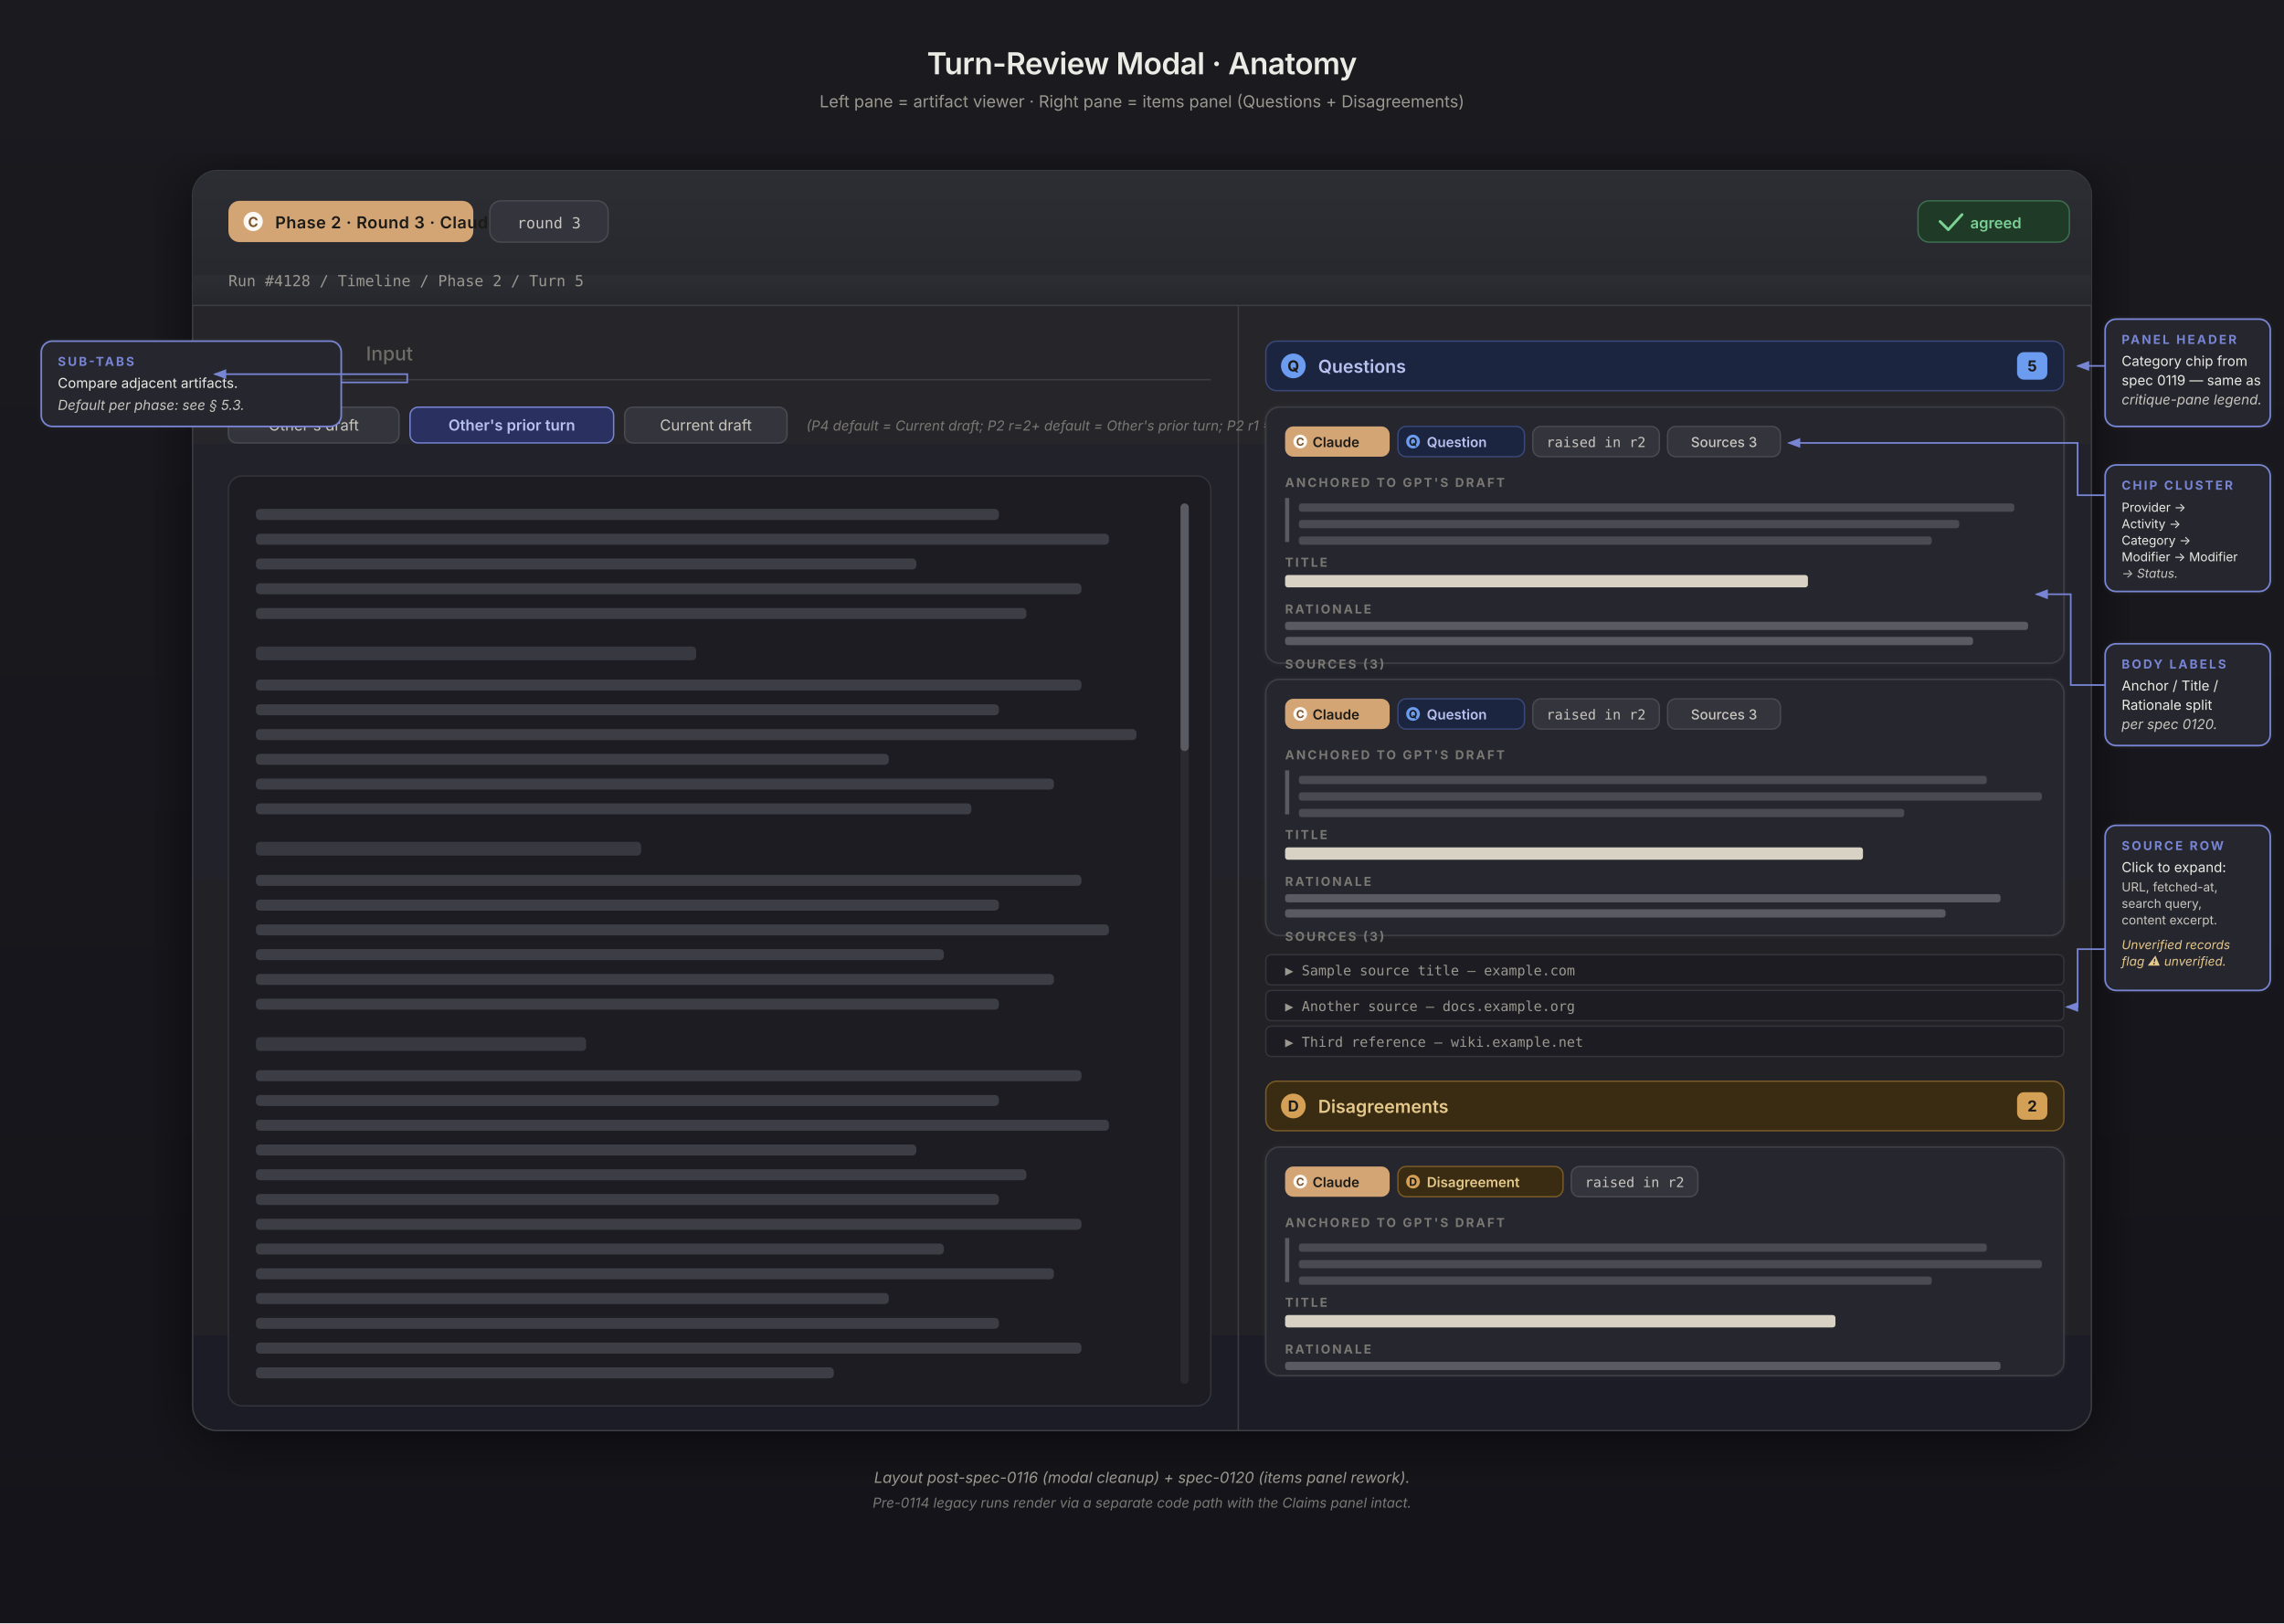
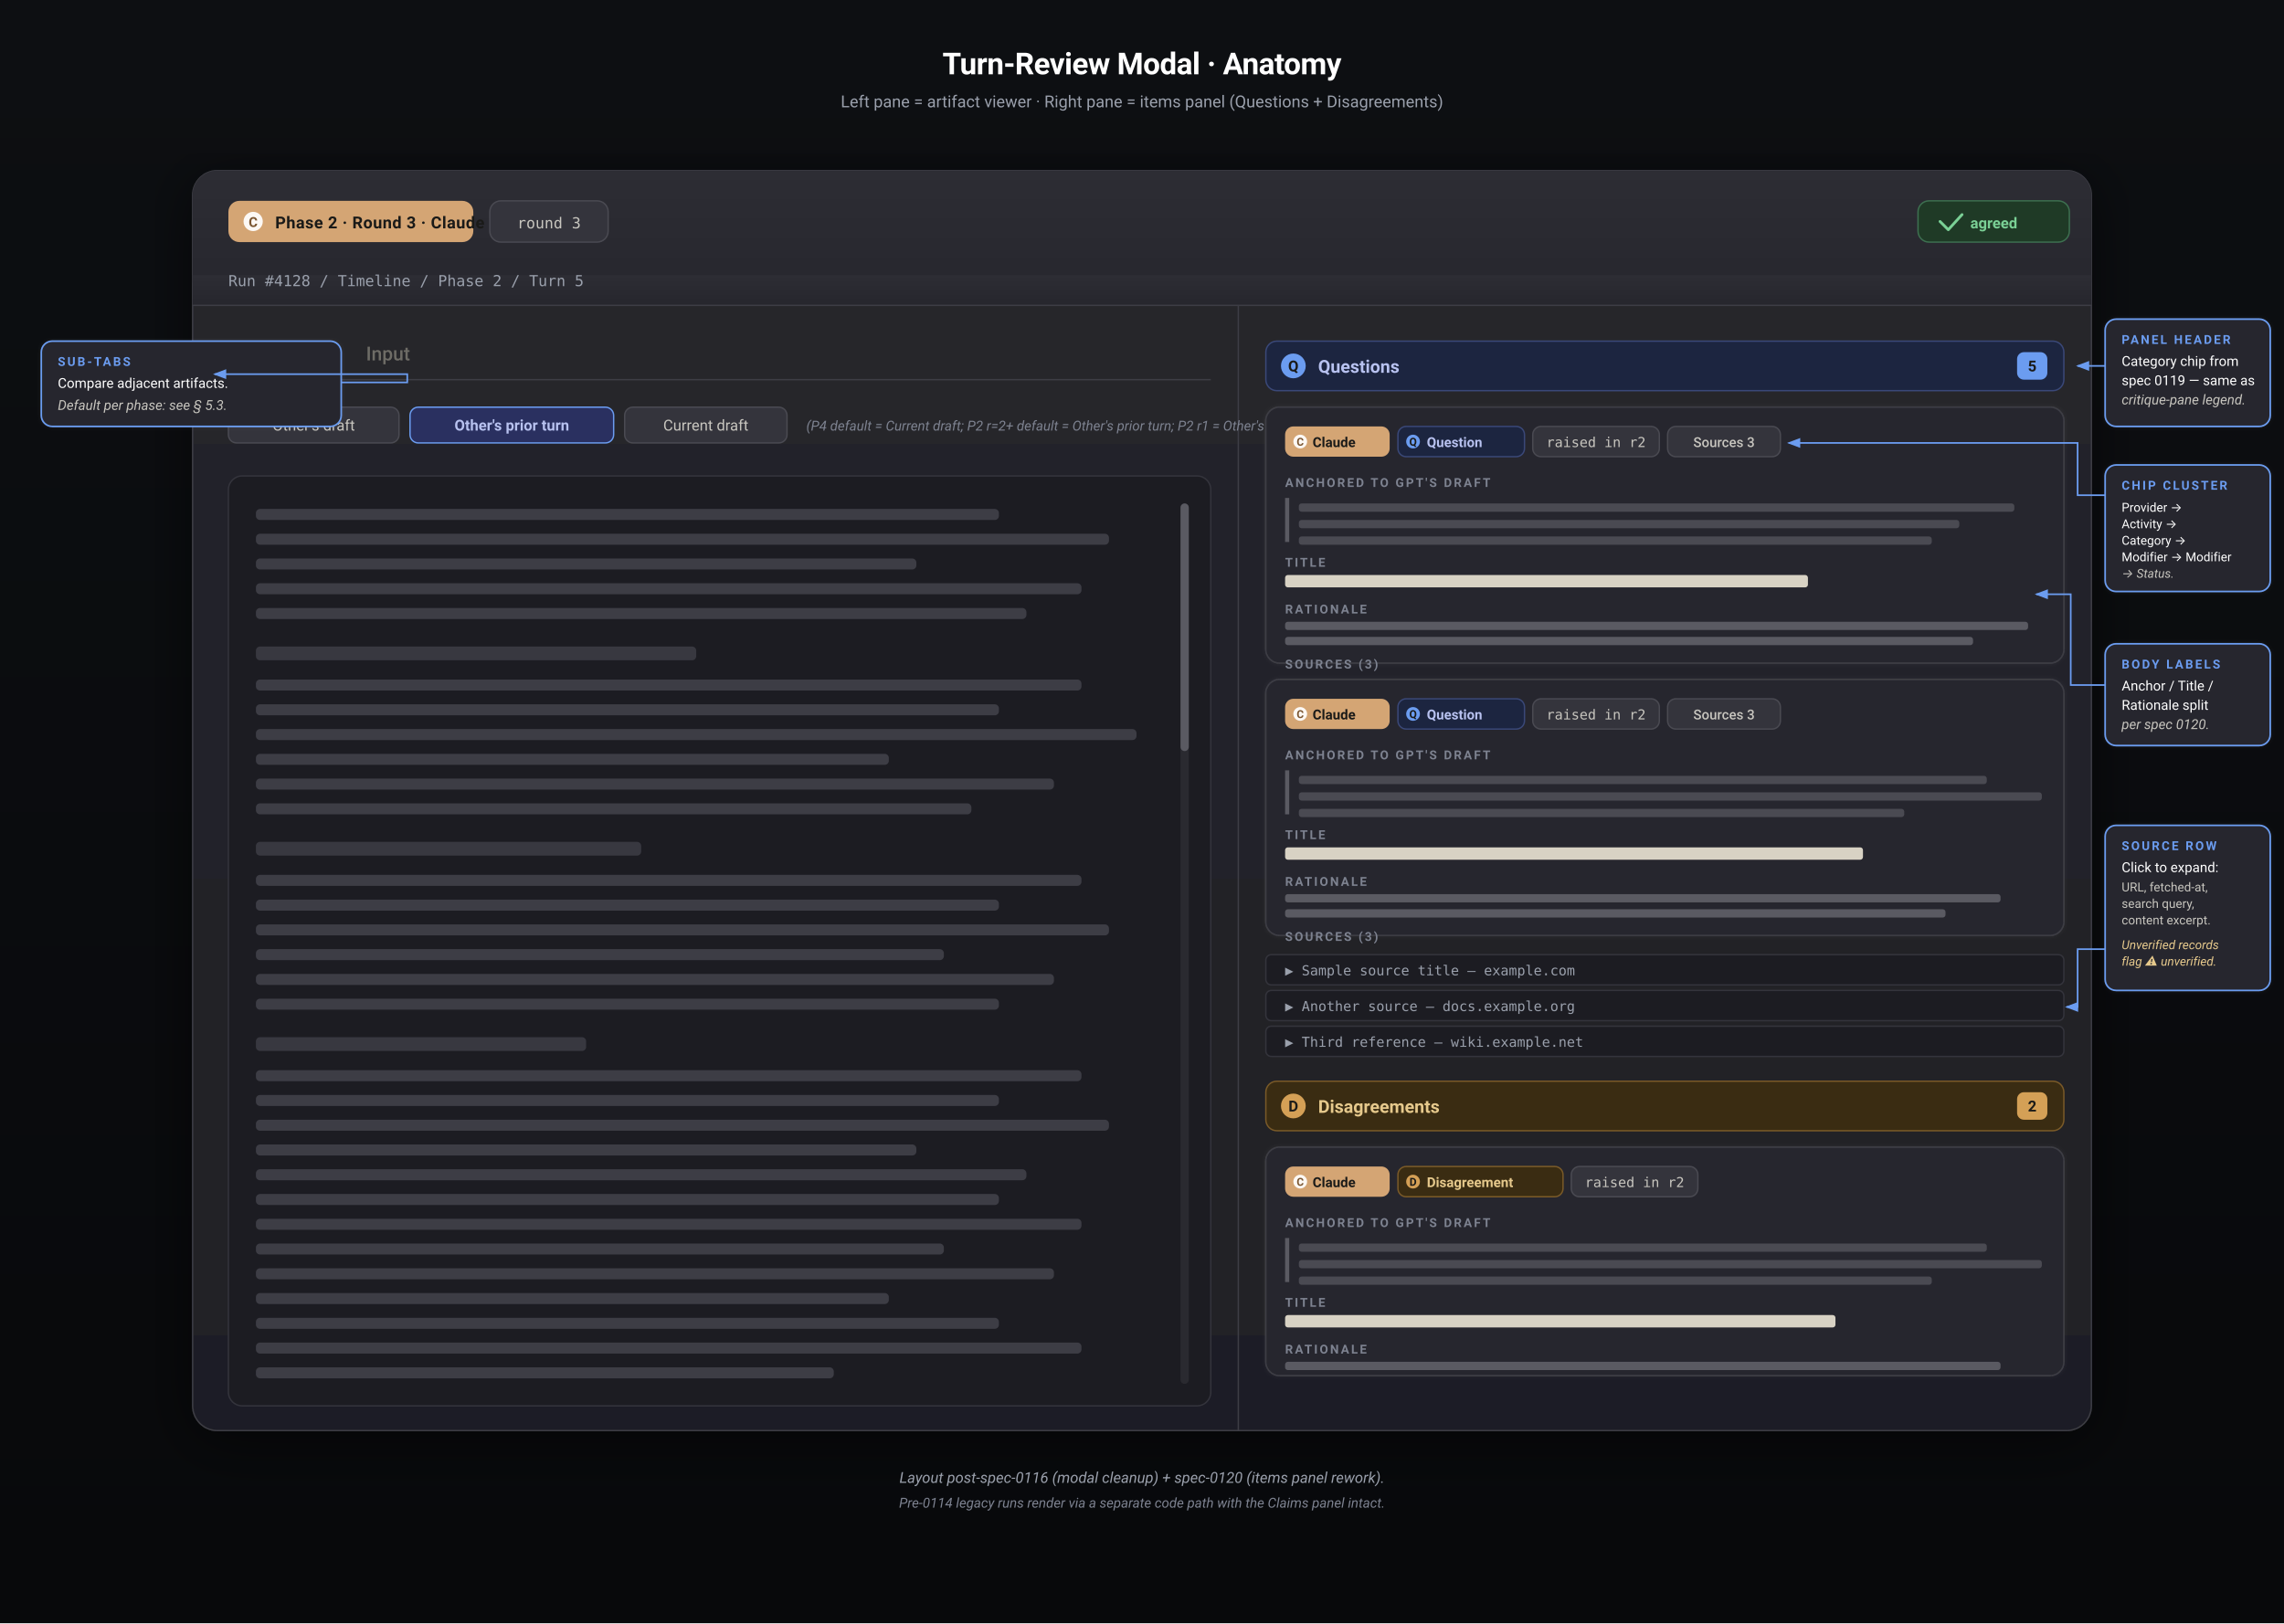
- <svg xmlns="http://www.w3.org/2000/svg" viewBox="0 0 1660 1180" font-family="Inter, system-ui, -apple-system, sans-serif">
+ <svg xmlns="http://www.w3.org/2000/svg" viewBox="0 0 1660 1180" font-family="Roboto Flex, Roboto, system-ui, -apple-system, sans-serif">
  <defs>
    <filter id="cardShadow" x="-4%" y="-4%" width="108%" height="116%">
      <feDropShadow dx="0" dy="0" stdDeviation="1.5" flood-color="#ffffff" flood-opacity="0.06" />
    </filter>
    <filter id="modalShadow" x="-2%" y="-2%" width="104%" height="106%">
      <feDropShadow dx="0" dy="6" stdDeviation="22" flood-color="#000000" flood-opacity="0.55" />
    </filter>
    <linearGradient id="bgGrad" x1="0" y1="0" x2="0" y2="1">
-       <stop offset="0%" stop-color="#1a1a1f" />
-       <stop offset="100%" stop-color="#14141a" />
+       <stop offset="0%" stop-color="#0d0f12" />
+       <stop offset="100%" stop-color="#08090b" />
    </linearGradient>
    <linearGradient id="modalSurface" x1="0" y1="0" x2="0" y2="1">
      <stop offset="0%" stop-color="#26262d" />
      <stop offset="100%" stop-color="#1f1f25" />
    </linearGradient>
    <linearGradient id="modalHeaderSurface" x1="0" y1="0" x2="0" y2="1">
      <stop offset="0%" stop-color="#2d2d34" />
      <stop offset="100%" stop-color="#26262d" />
    </linearGradient>
    <marker id="arrowCallout" markerWidth="8" markerHeight="8" refX="7" refY="3" orient="auto">
-       <path d="M0,0 L0,6 L8,3 z" fill="#7785d4" />
+       <path d="M0,0 L0,6 L8,3 z" fill="#6b9cf0" />
    </marker>
  </defs>
  <rect width="1660" height="1180" fill="url(#bgGrad)" />
-   <text x="830" y="54" text-anchor="middle" font-size="22" font-weight="600" fill="#ebebe5" letter-spacing="-0.3">Turn-Review Modal · Anatomy</text>
-   <text x="830" y="78" text-anchor="middle" font-size="12" fill="#9a988f">Left pane = artifact viewer · Right pane = items panel (Questions + Disagreements)</text>
+   <text x="830" y="54" text-anchor="middle" font-size="22" font-weight="600" fill="#ffffff" letter-spacing="-0.3">Turn-Review Modal · Anatomy</text>
+   <text x="830" y="78" text-anchor="middle" font-size="12" fill="#9aa0ac">Left pane = artifact viewer · Right pane = items panel (Questions + Disagreements)</text>
  <rect x="140" y="124" width="1380" height="916" rx="18" fill="url(#modalSurface)" stroke="#3d3d45" stroke-width="1" filter="url(#modalShadow)" />
  <rect x="140" y="124" width="1380" height="98" rx="18" fill="url(#modalHeaderSurface)" />
  <rect x="140" y="200" width="1380" height="22" fill="url(#modalHeaderSurface)" />
  <line x1="140" y1="222" x2="1520" y2="222" stroke="#3d3d45" stroke-width="1" />
  <g>
    <rect x="166" y="146" width="178" height="30" rx="8" fill="#d4a574" />
    <circle cx="184" cy="161" r="7" fill="rgba(255,255,255,0.92)" />
    <text x="184" y="165" text-anchor="middle" font-size="10" font-weight="700" fill="#7a5530">C</text>
    <text x="200" y="166" font-size="12" font-weight="600" fill="#1a1a18" letter-spacing="0.3">Phase 2 · Round 3 · Claude</text>
  </g>
  <g>
    <rect x="356" y="146" width="86" height="30" rx="8" fill="#34343c" stroke="#4a4a52" />
    <text x="399" y="166" text-anchor="middle" font-size="11" font-family="monospace" fill="#c8c6bf">round 3</text>
  </g>
  <g>
    <rect x="1394" y="146" width="110" height="30" rx="8" fill="#1f3a26" stroke="#3d7050" />
    <path d="M1410,161 L1416,167 L1426,156" stroke="#7ad095" stroke-width="2" stroke-linecap="round" stroke-linejoin="round" fill="none" />
    <text x="1432" y="166" font-size="11" font-weight="600" fill="#7ad095">agreed</text>
  </g>
-   <text x="166" y="208" font-size="11" font-family="monospace" fill="#9a988f">Run #4128 / Timeline / Phase 2 / Turn 5</text>
+   <text x="166" y="208" font-size="11" font-family="monospace" fill="#9aa0ac">Run #4128 / Timeline / Phase 2 / Turn 5</text>
  <line x1="900" y1="222" x2="900" y2="1040" stroke="#3d3d45" stroke-width="1" />
  <g>
-     <text x="166" y="262" font-size="14" font-weight="600" fill="#ebebe5">Original</text>
-     <line x1="160" y1="276" x2="242" y2="276" stroke="#7785d4" stroke-width="2.5" />
+     <text x="166" y="262" font-size="14" font-weight="600" fill="#ffffff">Original</text>
+     <line x1="160" y1="276" x2="242" y2="276" stroke="#6b9cf0" stroke-width="2.5" />
    <text x="266" y="262" font-size="14" font-weight="500" fill="#6e6c66">Input</text>
    <line x1="160" y1="276" x2="880" y2="276" stroke="#3d3d45" stroke-width="1" />
  </g>
  <g>
    <rect x="166" y="296" width="124" height="26" rx="6" fill="#34343c" stroke="#4a4a52" />
    <text x="228" y="313" text-anchor="middle" font-size="11" fill="#c8c6bf">Other's draft</text>
-     <rect x="298" y="296" width="148" height="26" rx="6" fill="#2a3060" stroke="#7785d4" />
+     <rect x="298" y="296" width="148" height="26" rx="6" fill="#2a3060" stroke="#6b9cf0" />
    <text x="372" y="313" text-anchor="middle" font-size="11" font-weight="600" fill="#b8c2f0">Other's prior turn</text>
    <rect x="454" y="296" width="118" height="26" rx="6" fill="#34343c" stroke="#4a4a52" />
    <text x="513" y="313" text-anchor="middle" font-size="11" fill="#c8c6bf">Current draft</text>
-     <text x="586" y="313" font-size="10" font-style="italic" fill="#7a7873">(P4 default = Current draft; P2 r=2+ default = Other's prior turn; P2 r1 = Other's draft)</text>
+     <text x="586" y="313" font-size="10" font-style="italic" fill="#7d8290">(P4 default = Current draft; P2 r=2+ default = Other's prior turn; P2 r1 = Other's draft)</text>
  </g>
  <g>
    <rect x="166" y="346" width="714" height="676" rx="10" fill="#1c1c22" stroke="#34343c" />
    <g fill="#3d3d45">
      <rect x="186" y="370" width="540" height="8" rx="3" />
      <rect x="186" y="388" width="620" height="8" rx="3" />
      <rect x="186" y="406" width="480" height="8" rx="3" />
      <rect x="186" y="424" width="600" height="8" rx="3" />
      <rect x="186" y="442" width="560" height="8" rx="3" />
      <rect x="186" y="470" width="320" height="10" rx="3" opacity="0.85" />
      <rect x="186" y="494" width="600" height="8" rx="3" />
      <rect x="186" y="512" width="540" height="8" rx="3" />
      <rect x="186" y="530" width="640" height="8" rx="3" />
      <rect x="186" y="548" width="460" height="8" rx="3" />
      <rect x="186" y="566" width="580" height="8" rx="3" />
      <rect x="186" y="584" width="520" height="8" rx="3" />
      <rect x="186" y="612" width="280" height="10" rx="3" opacity="0.85" />
      <rect x="186" y="636" width="600" height="8" rx="3" />
      <rect x="186" y="654" width="540" height="8" rx="3" />
      <rect x="186" y="672" width="620" height="8" rx="3" />
      <rect x="186" y="690" width="500" height="8" rx="3" />
      <rect x="186" y="708" width="580" height="8" rx="3" />
      <rect x="186" y="726" width="540" height="8" rx="3" />
      <rect x="186" y="754" width="240" height="10" rx="3" opacity="0.85" />
      <rect x="186" y="778" width="600" height="8" rx="3" />
      <rect x="186" y="796" width="540" height="8" rx="3" />
      <rect x="186" y="814" width="620" height="8" rx="3" />
      <rect x="186" y="832" width="480" height="8" rx="3" />
      <rect x="186" y="850" width="560" height="8" rx="3" />
      <rect x="186" y="868" width="540" height="8" rx="3" />
      <rect x="186" y="886" width="600" height="8" rx="3" />
      <rect x="186" y="904" width="500" height="8" rx="3" />
      <rect x="186" y="922" width="580" height="8" rx="3" />
      <rect x="186" y="940" width="460" height="8" rx="3" />
      <rect x="186" y="958" width="540" height="8" rx="3" />
      <rect x="186" y="976" width="600" height="8" rx="3" />
      <rect x="186" y="994" width="420" height="8" rx="3" />
    </g>
    <rect x="858" y="366" width="6" height="640" rx="3" fill="#2a2a30" />
    <rect x="858" y="366" width="6" height="180" rx="3" fill="#5a5a62" />
  </g>
  <g>
    <rect x="920" y="248" width="580" height="36" rx="8" fill="#1c2540" stroke="#3a4878" />
    <circle cx="940" cy="266" r="9" fill="#6b9cf0" />
    <text x="940" y="270" text-anchor="middle" font-size="11" font-weight="700" fill="#1a1a18">Q</text>
    <text x="958" y="271" font-size="13" font-weight="600" fill="#b8c2f0">Questions</text>
    <rect x="1466" y="256" width="22" height="20" rx="5" fill="#6b9cf0" />
    <text x="1477" y="270" text-anchor="middle" font-size="11" font-weight="700" fill="#1a1a18">5</text>
  </g>
  <g>
    <rect x="920" y="296" width="580" height="186" rx="10" fill="#26262d" stroke="#3d3d45" filter="url(#cardShadow)" />
    <g>
      <rect x="934" y="310" width="76" height="22" rx="6" fill="#d4a574" />
      <circle cx="945" cy="321" r="5" fill="rgba(255,255,255,0.92)" />
      <text x="945" y="324" text-anchor="middle" font-size="8" font-weight="700" fill="#7a5530">C</text>
      <text x="954" y="325" font-size="10" font-weight="600" fill="#1a1a18">Claude</text>
      <rect x="1016" y="310" width="92" height="22" rx="6" fill="#1c2540" stroke="#3a4878" />
      <circle cx="1027" cy="321" r="5" fill="#6b9cf0" />
      <text x="1027" y="324" text-anchor="middle" font-size="8" font-weight="700" fill="#1a1a18">Q</text>
      <text x="1037" y="325" font-size="10" font-weight="600" fill="#b8c2f0">Question</text>
      <rect x="1114" y="310" width="92" height="22" rx="6" fill="#34343c" stroke="#4a4a52" />
      <text x="1160" y="325" text-anchor="middle" font-size="10" font-family="monospace" fill="#c8c6bf">raised in r2</text>
      <rect x="1212" y="310" width="82" height="22" rx="6" fill="#34343c" stroke="#4a4a52" />
      <text x="1253" y="325" text-anchor="middle" font-size="10" font-weight="500" fill="#c8c6bf">Sources 3</text>
    </g>
-     <text x="934" y="354" font-size="9" font-weight="700" fill="#7a7873" letter-spacing="1.4">ANCHORED TO GPT'S DRAFT</text>
+     <text x="934" y="354" font-size="9" font-weight="700" fill="#7d8290" letter-spacing="1.4">ANCHORED TO GPT'S DRAFT</text>
    <rect x="934" y="362" width="3" height="32" fill="#5a5a62" />
    <g fill="#4a4a52">
      <rect x="944" y="366" width="520" height="6" rx="2" />
      <rect x="944" y="378" width="480" height="6" rx="2" />
      <rect x="944" y="390" width="460" height="6" rx="2" />
    </g>
-     <text x="934" y="412" font-size="9" font-weight="700" fill="#7a7873" letter-spacing="1.4">TITLE</text>
+     <text x="934" y="412" font-size="9" font-weight="700" fill="#7d8290" letter-spacing="1.4">TITLE</text>
    <rect x="934" y="418" width="380" height="9" rx="2" fill="#d8d2c4" />
-     <text x="934" y="446" font-size="9" font-weight="700" fill="#7a7873" letter-spacing="1.4">RATIONALE</text>
+     <text x="934" y="446" font-size="9" font-weight="700" fill="#7d8290" letter-spacing="1.4">RATIONALE</text>
    <g fill="#5a5a62">
      <rect x="934" y="452" width="540" height="6" rx="2" />
      <rect x="934" y="463" width="500" height="6" rx="2" />
    </g>
-     <text x="934" y="486" font-size="9" font-weight="700" fill="#7a7873" letter-spacing="1.4">SOURCES (3)</text>
+     <text x="934" y="486" font-size="9" font-weight="700" fill="#7d8290" letter-spacing="1.4">SOURCES (3)</text>
  </g>
  <g>
    <rect x="920" y="494" width="580" height="186" rx="10" fill="#26262d" stroke="#3d3d45" filter="url(#cardShadow)" />
    <g>
      <rect x="934" y="508" width="76" height="22" rx="6" fill="#d4a574" />
      <circle cx="945" cy="519" r="5" fill="rgba(255,255,255,0.92)" />
      <text x="945" y="522" text-anchor="middle" font-size="8" font-weight="700" fill="#7a5530">C</text>
      <text x="954" y="523" font-size="10" font-weight="600" fill="#1a1a18">Claude</text>
      <rect x="1016" y="508" width="92" height="22" rx="6" fill="#1c2540" stroke="#3a4878" />
      <circle cx="1027" cy="519" r="5" fill="#6b9cf0" />
      <text x="1027" y="522" text-anchor="middle" font-size="8" font-weight="700" fill="#1a1a18">Q</text>
      <text x="1037" y="523" font-size="10" font-weight="600" fill="#b8c2f0">Question</text>
      <rect x="1114" y="508" width="92" height="22" rx="6" fill="#34343c" stroke="#4a4a52" />
      <text x="1160" y="523" text-anchor="middle" font-size="10" font-family="monospace" fill="#c8c6bf">raised in r2</text>
      <rect x="1212" y="508" width="82" height="22" rx="6" fill="#34343c" stroke="#4a4a52" />
      <text x="1253" y="523" text-anchor="middle" font-size="10" font-weight="500" fill="#c8c6bf">Sources 3</text>
    </g>
-     <text x="934" y="552" font-size="9" font-weight="700" fill="#7a7873" letter-spacing="1.4">ANCHORED TO GPT'S DRAFT</text>
+     <text x="934" y="552" font-size="9" font-weight="700" fill="#7d8290" letter-spacing="1.4">ANCHORED TO GPT'S DRAFT</text>
    <rect x="934" y="560" width="3" height="32" fill="#5a5a62" />
    <g fill="#4a4a52">
      <rect x="944" y="564" width="500" height="6" rx="2" />
      <rect x="944" y="576" width="540" height="6" rx="2" />
      <rect x="944" y="588" width="440" height="6" rx="2" />
    </g>
-     <text x="934" y="610" font-size="9" font-weight="700" fill="#7a7873" letter-spacing="1.4">TITLE</text>
+     <text x="934" y="610" font-size="9" font-weight="700" fill="#7d8290" letter-spacing="1.4">TITLE</text>
    <rect x="934" y="616" width="420" height="9" rx="2" fill="#d8d2c4" />
-     <text x="934" y="644" font-size="9" font-weight="700" fill="#7a7873" letter-spacing="1.4">RATIONALE</text>
+     <text x="934" y="644" font-size="9" font-weight="700" fill="#7d8290" letter-spacing="1.4">RATIONALE</text>
    <g fill="#5a5a62">
      <rect x="934" y="650" width="520" height="6" rx="2" />
      <rect x="934" y="661" width="480" height="6" rx="2" />
    </g>
-     <text x="934" y="684" font-size="9" font-weight="700" fill="#7a7873" letter-spacing="1.4">SOURCES (3)</text>
+     <text x="934" y="684" font-size="9" font-weight="700" fill="#7d8290" letter-spacing="1.4">SOURCES (3)</text>
  </g>
  <g font-family="monospace">
    <rect x="920" y="694" width="580" height="22" rx="4" fill="#1c1c22" stroke="#34343c" />
-     <text x="934" y="709" font-size="10" fill="#9a988f">▶  Sample source title — example.com</text>
+     <text x="934" y="709" font-size="10" fill="#9aa0ac">▶  Sample source title — example.com</text>
    <rect x="920" y="720" width="580" height="22" rx="4" fill="#1c1c22" stroke="#34343c" />
-     <text x="934" y="735" font-size="10" fill="#9a988f">▶  Another source — docs.example.org</text>
+     <text x="934" y="735" font-size="10" fill="#9aa0ac">▶  Another source — docs.example.org</text>
    <rect x="920" y="746" width="580" height="22" rx="4" fill="#1c1c22" stroke="#34343c" />
-     <text x="934" y="761" font-size="10" fill="#9a988f">▶  Third reference — wiki.example.net</text>
+     <text x="934" y="761" font-size="10" fill="#9aa0ac">▶  Third reference — wiki.example.net</text>
  </g>
  <g>
    <rect x="920" y="786" width="580" height="36" rx="8" fill="#3a2c12" stroke="#7a5a28" />
    <circle cx="940" cy="804" r="9" fill="#d4a056" />
    <text x="940" y="808" text-anchor="middle" font-size="11" font-weight="700" fill="#1a1a18">D</text>
    <text x="958" y="809" font-size="13" font-weight="600" fill="#e6c98c">Disagreements</text>
    <rect x="1466" y="794" width="22" height="20" rx="5" fill="#d4a056" />
    <text x="1477" y="808" text-anchor="middle" font-size="11" font-weight="700" fill="#1a1a18">2</text>
  </g>
  <g>
    <rect x="920" y="834" width="580" height="166" rx="10" fill="#26262d" stroke="#3d3d45" filter="url(#cardShadow)" />
    <g>
      <rect x="934" y="848" width="76" height="22" rx="6" fill="#d4a574" />
      <circle cx="945" cy="859" r="5" fill="rgba(255,255,255,0.92)" />
      <text x="945" y="862" text-anchor="middle" font-size="8" font-weight="700" fill="#7a5530">C</text>
      <text x="954" y="863" font-size="10" font-weight="600" fill="#1a1a18">Claude</text>
      <rect x="1016" y="848" width="120" height="22" rx="6" fill="#3a2c12" stroke="#7a5a28" />
      <circle cx="1027" cy="859" r="5" fill="#d4a056" />
      <text x="1027" y="862" text-anchor="middle" font-size="8" font-weight="700" fill="#1a1a18">D</text>
      <text x="1037" y="863" font-size="10" font-weight="600" fill="#e6c98c">Disagreement</text>
      <rect x="1142" y="848" width="92" height="22" rx="6" fill="#34343c" stroke="#4a4a52" />
      <text x="1188" y="863" text-anchor="middle" font-size="10" font-family="monospace" fill="#c8c6bf">raised in r2</text>
    </g>
-     <text x="934" y="892" font-size="9" font-weight="700" fill="#7a7873" letter-spacing="1.4">ANCHORED TO GPT'S DRAFT</text>
+     <text x="934" y="892" font-size="9" font-weight="700" fill="#7d8290" letter-spacing="1.4">ANCHORED TO GPT'S DRAFT</text>
    <rect x="934" y="900" width="3" height="32" fill="#5a5a62" />
    <g fill="#4a4a52">
      <rect x="944" y="904" width="500" height="6" rx="2" />
      <rect x="944" y="916" width="540" height="6" rx="2" />
      <rect x="944" y="928" width="460" height="6" rx="2" />
    </g>
-     <text x="934" y="950" font-size="9" font-weight="700" fill="#7a7873" letter-spacing="1.4">TITLE</text>
+     <text x="934" y="950" font-size="9" font-weight="700" fill="#7d8290" letter-spacing="1.4">TITLE</text>
    <rect x="934" y="956" width="400" height="9" rx="2" fill="#d8d2c4" />
-     <text x="934" y="984" font-size="9" font-weight="700" fill="#7a7873" letter-spacing="1.4">RATIONALE</text>
+     <text x="934" y="984" font-size="9" font-weight="700" fill="#7d8290" letter-spacing="1.4">RATIONALE</text>
    <g fill="#5a5a62">
      <rect x="934" y="990" width="520" height="6" rx="2" />
    </g>
  </g>
  <g>
-     <rect x="30" y="248" width="218" height="62" rx="8" fill="#26262d" stroke="#7785d4" stroke-width="1.2" filter="url(#cardShadow)" />
-     <text x="42" y="266" font-size="9" font-weight="700" fill="#7785d4" letter-spacing="1.4">SUB-TABS</text>
-     <text x="42" y="282" font-size="10" fill="#ebebe5">Compare adjacent artifacts.</text>
+     <rect x="30" y="248" width="218" height="62" rx="8" fill="#26262d" stroke="#6b9cf0" stroke-width="1.2" filter="url(#cardShadow)" />
+     <text x="42" y="266" font-size="9" font-weight="700" fill="#6b9cf0" letter-spacing="1.4">SUB-TABS</text>
+     <text x="42" y="282" font-size="10" fill="#ffffff">Compare adjacent artifacts.</text>
    <text x="42" y="298" font-size="10" font-style="italic" fill="#c8c6bf">Default per phase: see § 5.3.</text>
-     <path d="M 248,278 L 296,278 L 296,272 L 156,272" stroke="#7785d4" stroke-width="1.2" fill="none" marker-end="url(#arrowCallout)" />
-   </g>
-   <g>
-     <rect x="1530" y="232" width="120" height="78" rx="8" fill="#26262d" stroke="#7785d4" stroke-width="1.2" filter="url(#cardShadow)" />
-     <text x="1542" y="250" font-size="9" font-weight="700" fill="#7785d4" letter-spacing="1.4">PANEL HEADER</text>
-     <text x="1542" y="266" font-size="10" fill="#ebebe5">Category chip from</text>
-     <text x="1542" y="280" font-size="10" fill="#ebebe5">spec 0119 — same as</text>
+     <path d="M 248,278 L 296,278 L 296,272 L 156,272" stroke="#6b9cf0" stroke-width="1.2" fill="none" marker-end="url(#arrowCallout)" />
+   </g>
+   <g>
+     <rect x="1530" y="232" width="120" height="78" rx="8" fill="#26262d" stroke="#6b9cf0" stroke-width="1.2" filter="url(#cardShadow)" />
+     <text x="1542" y="250" font-size="9" font-weight="700" fill="#6b9cf0" letter-spacing="1.4">PANEL HEADER</text>
+     <text x="1542" y="266" font-size="10" fill="#ffffff">Category chip from</text>
+     <text x="1542" y="280" font-size="10" fill="#ffffff">spec 0119 — same as</text>
    <text x="1542" y="294" font-size="10" font-style="italic" fill="#c8c6bf">critique-pane legend.</text>
-     <path d="M 1530,266 L 1510,266" stroke="#7785d4" stroke-width="1.2" fill="none" marker-end="url(#arrowCallout)" />
-   </g>
-   <g>
-     <rect x="1530" y="338" width="120" height="92" rx="8" fill="#26262d" stroke="#7785d4" stroke-width="1.2" filter="url(#cardShadow)" />
-     <text x="1542" y="356" font-size="9" font-weight="700" fill="#7785d4" letter-spacing="1.4">CHIP CLUSTER</text>
-     <text x="1542" y="372" font-size="9" fill="#ebebe5">Provider →</text>
-     <text x="1542" y="384" font-size="9" fill="#ebebe5">Activity →</text>
-     <text x="1542" y="396" font-size="9" fill="#ebebe5">Category →</text>
-     <text x="1542" y="408" font-size="9" fill="#ebebe5">Modifier → Modifier</text>
+     <path d="M 1530,266 L 1510,266" stroke="#6b9cf0" stroke-width="1.2" fill="none" marker-end="url(#arrowCallout)" />
+   </g>
+   <g>
+     <rect x="1530" y="338" width="120" height="92" rx="8" fill="#26262d" stroke="#6b9cf0" stroke-width="1.2" filter="url(#cardShadow)" />
+     <text x="1542" y="356" font-size="9" font-weight="700" fill="#6b9cf0" letter-spacing="1.4">CHIP CLUSTER</text>
+     <text x="1542" y="372" font-size="9" fill="#ffffff">Provider →</text>
+     <text x="1542" y="384" font-size="9" fill="#ffffff">Activity →</text>
+     <text x="1542" y="396" font-size="9" fill="#ffffff">Category →</text>
+     <text x="1542" y="408" font-size="9" fill="#ffffff">Modifier → Modifier</text>
    <text x="1542" y="420" font-size="9" font-style="italic" fill="#c8c6bf">→ Status.</text>
-     <path d="M 1530,360 L 1510,360 L 1510,322 L 1300,322" stroke="#7785d4" stroke-width="1.2" fill="none" marker-end="url(#arrowCallout)" />
-   </g>
-   <g>
-     <rect x="1530" y="468" width="120" height="74" rx="8" fill="#26262d" stroke="#7785d4" stroke-width="1.2" filter="url(#cardShadow)" />
-     <text x="1542" y="486" font-size="9" font-weight="700" fill="#7785d4" letter-spacing="1.4">BODY LABELS</text>
-     <text x="1542" y="502" font-size="10" fill="#ebebe5">Anchor / Title /</text>
-     <text x="1542" y="516" font-size="10" fill="#ebebe5">Rationale split</text>
+     <path d="M 1530,360 L 1510,360 L 1510,322 L 1300,322" stroke="#6b9cf0" stroke-width="1.2" fill="none" marker-end="url(#arrowCallout)" />
+   </g>
+   <g>
+     <rect x="1530" y="468" width="120" height="74" rx="8" fill="#26262d" stroke="#6b9cf0" stroke-width="1.2" filter="url(#cardShadow)" />
+     <text x="1542" y="486" font-size="9" font-weight="700" fill="#6b9cf0" letter-spacing="1.4">BODY LABELS</text>
+     <text x="1542" y="502" font-size="10" fill="#ffffff">Anchor / Title /</text>
+     <text x="1542" y="516" font-size="10" fill="#ffffff">Rationale split</text>
    <text x="1542" y="530" font-size="10" font-style="italic" fill="#c8c6bf">per spec 0120.</text>
-     <path d="M 1530,498 L 1505,498 L 1505,432 L 1480,432" stroke="#7785d4" stroke-width="1.2" fill="none" marker-end="url(#arrowCallout)" />
-   </g>
-   <g>
-     <rect x="1530" y="600" width="120" height="120" rx="8" fill="#26262d" stroke="#7785d4" stroke-width="1.2" filter="url(#cardShadow)" />
-     <text x="1542" y="618" font-size="9" font-weight="700" fill="#7785d4" letter-spacing="1.4">SOURCE ROW</text>
-     <text x="1542" y="634" font-size="10" fill="#ebebe5">Click to expand:</text>
+     <path d="M 1530,498 L 1505,498 L 1505,432 L 1480,432" stroke="#6b9cf0" stroke-width="1.2" fill="none" marker-end="url(#arrowCallout)" />
+   </g>
+   <g>
+     <rect x="1530" y="600" width="120" height="120" rx="8" fill="#26262d" stroke="#6b9cf0" stroke-width="1.2" filter="url(#cardShadow)" />
+     <text x="1542" y="618" font-size="9" font-weight="700" fill="#6b9cf0" letter-spacing="1.4">SOURCE ROW</text>
+     <text x="1542" y="634" font-size="10" fill="#ffffff">Click to expand:</text>
    <text x="1542" y="648" font-size="9" fill="#c8c6bf">URL, fetched-at,</text>
    <text x="1542" y="660" font-size="9" fill="#c8c6bf">search query,</text>
    <text x="1542" y="672" font-size="9" fill="#c8c6bf">content excerpt.</text>
    <text x="1542" y="690" font-size="9" font-style="italic" fill="#e6c98c">Unverified records</text>
    <text x="1542" y="702" font-size="9" font-style="italic" fill="#e6c98c">flag ⚠ unverified.</text>
-     <path d="M 1530,690 L 1510,690 L 1510,732 L 1502,732" stroke="#7785d4" stroke-width="1.2" fill="none" marker-end="url(#arrowCallout)" />
-   </g>
-   <text x="830" y="1078" text-anchor="middle" font-size="11" font-style="italic" fill="#9a988f">Layout post-spec-0116 (modal cleanup) + spec-0120 (items panel rework).</text>
-   <text x="830" y="1096" text-anchor="middle" font-size="10" font-style="italic" fill="#7a7873">Pre-0114 legacy runs render via a separate code path with the Claims panel intact.</text>
+     <path d="M 1530,690 L 1510,690 L 1510,732 L 1502,732" stroke="#6b9cf0" stroke-width="1.2" fill="none" marker-end="url(#arrowCallout)" />
+   </g>
+   <text x="830" y="1078" text-anchor="middle" font-size="11" font-style="italic" fill="#9aa0ac">Layout post-spec-0116 (modal cleanup) + spec-0120 (items panel rework).</text>
+   <text x="830" y="1096" text-anchor="middle" font-size="10" font-style="italic" fill="#7d8290">Pre-0114 legacy runs render via a separate code path with the Claims panel intact.</text>
</svg>
